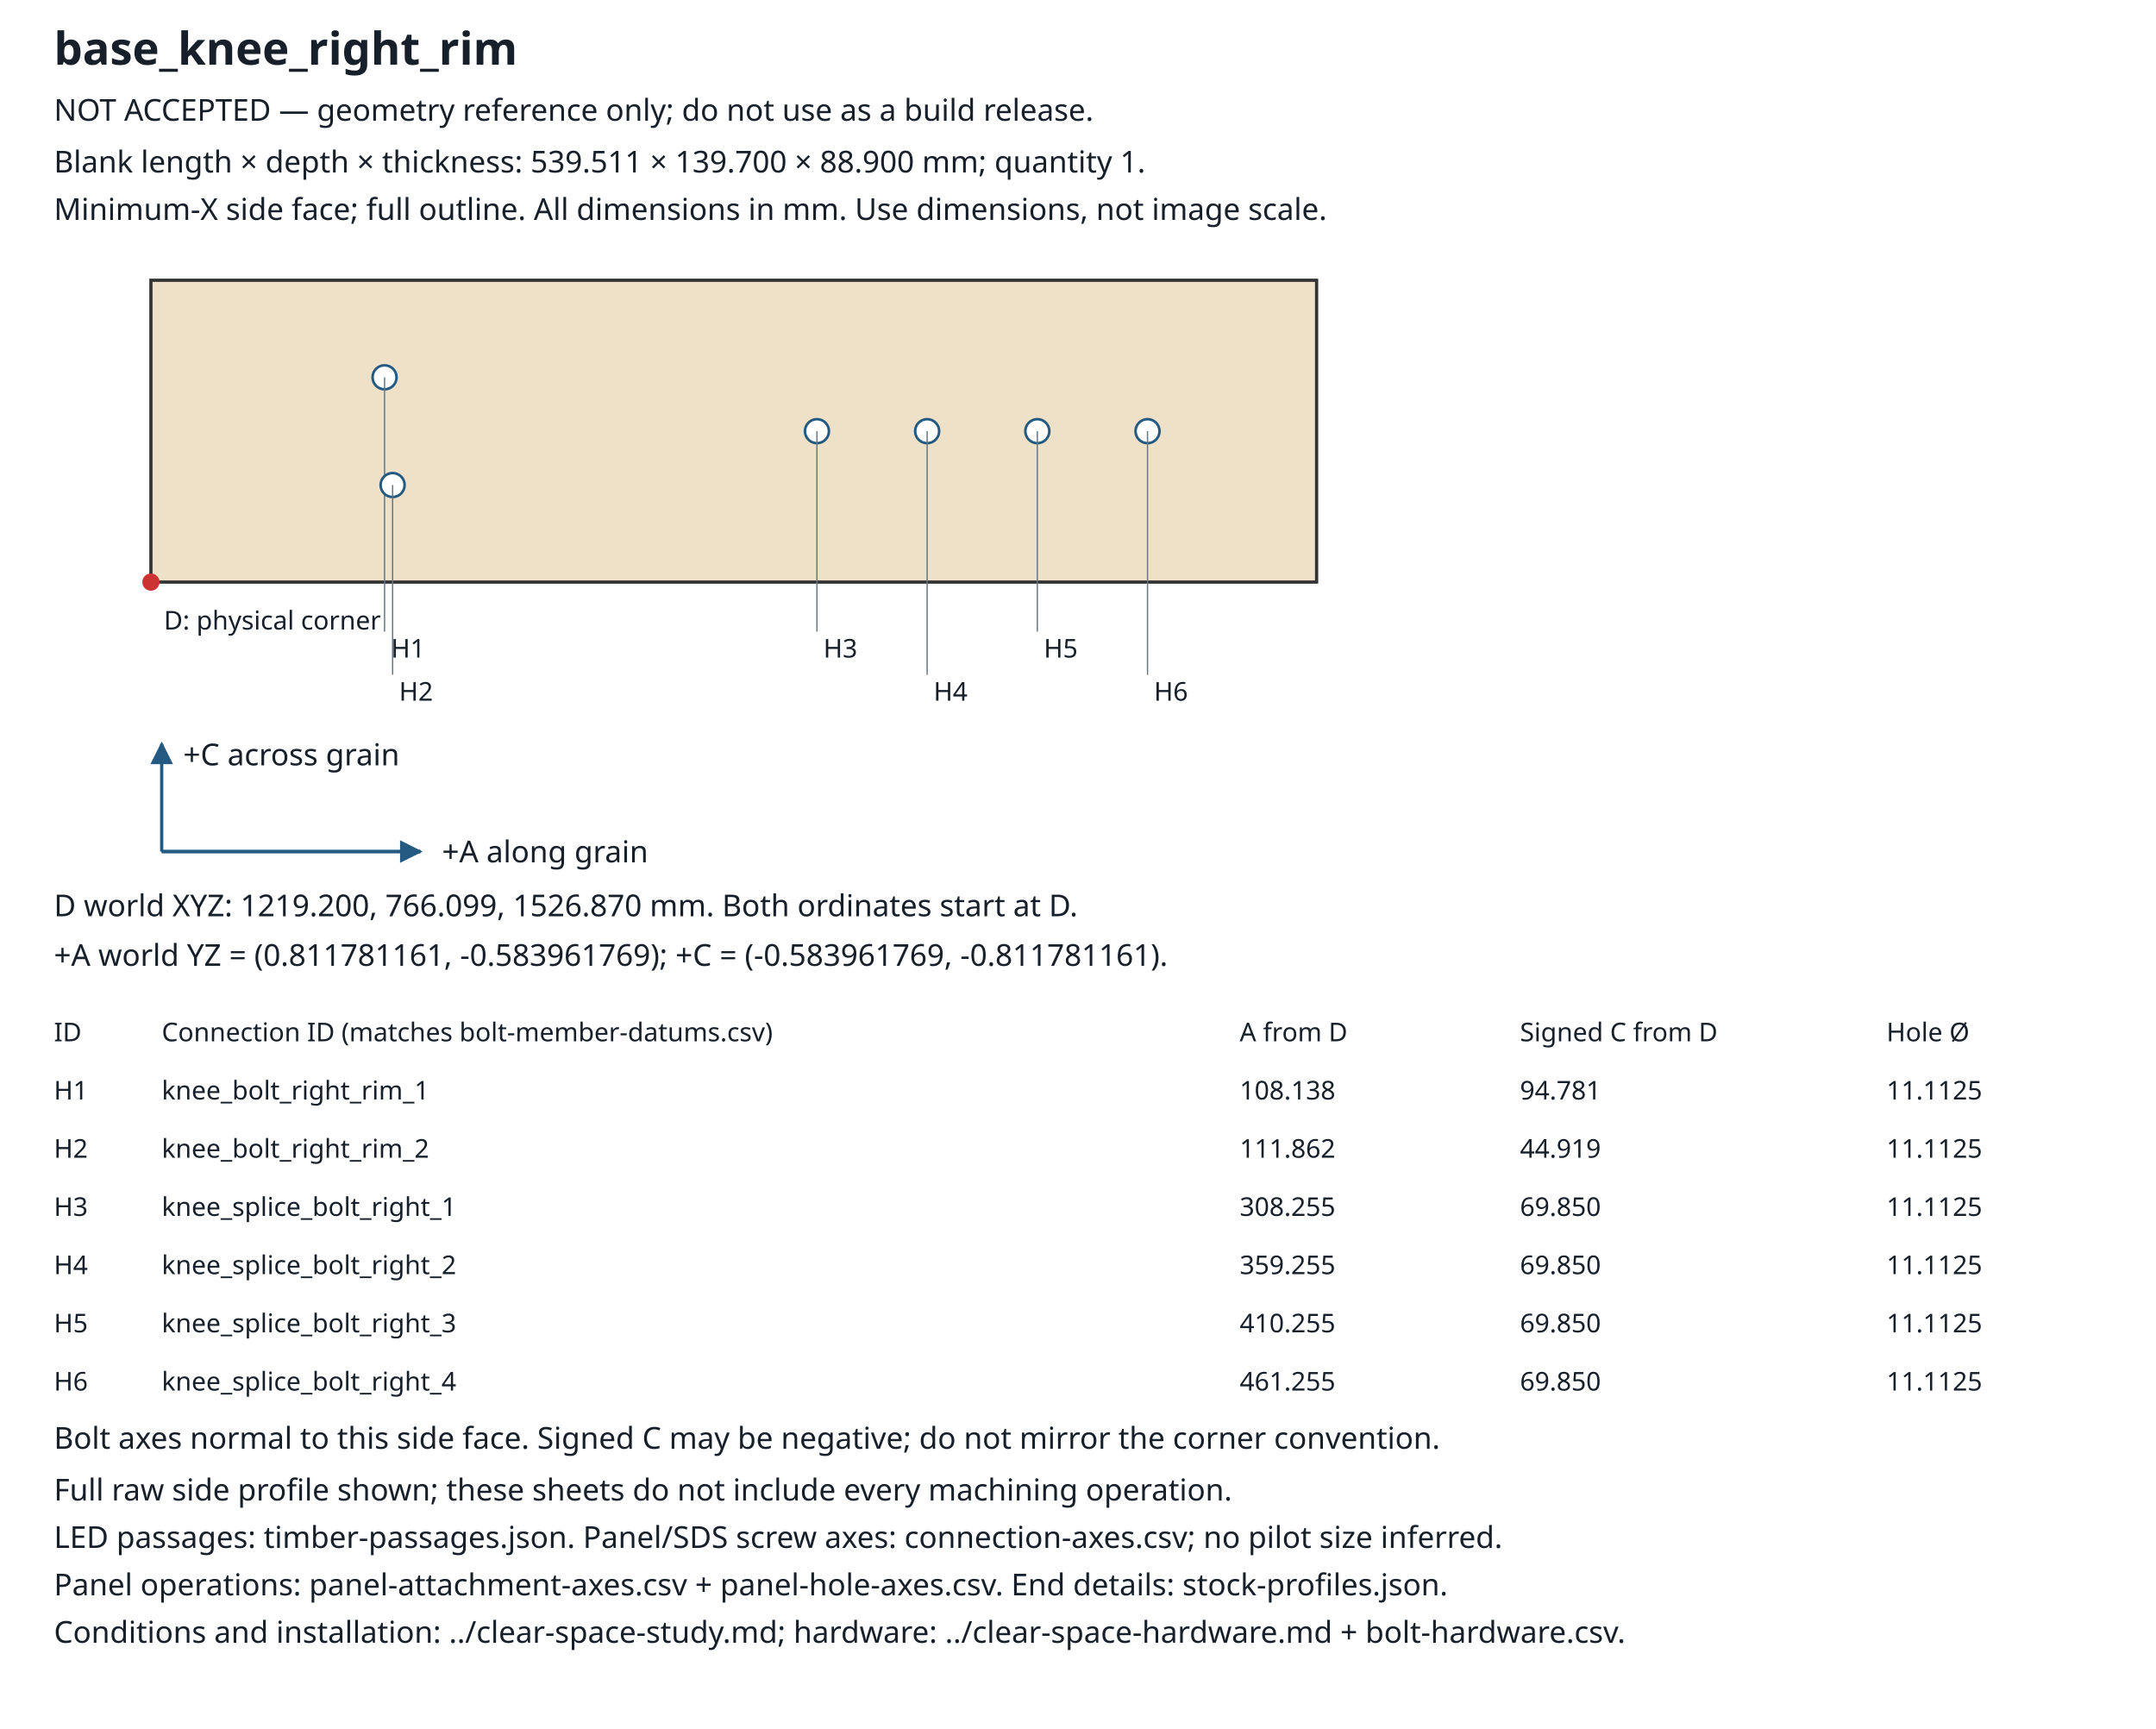
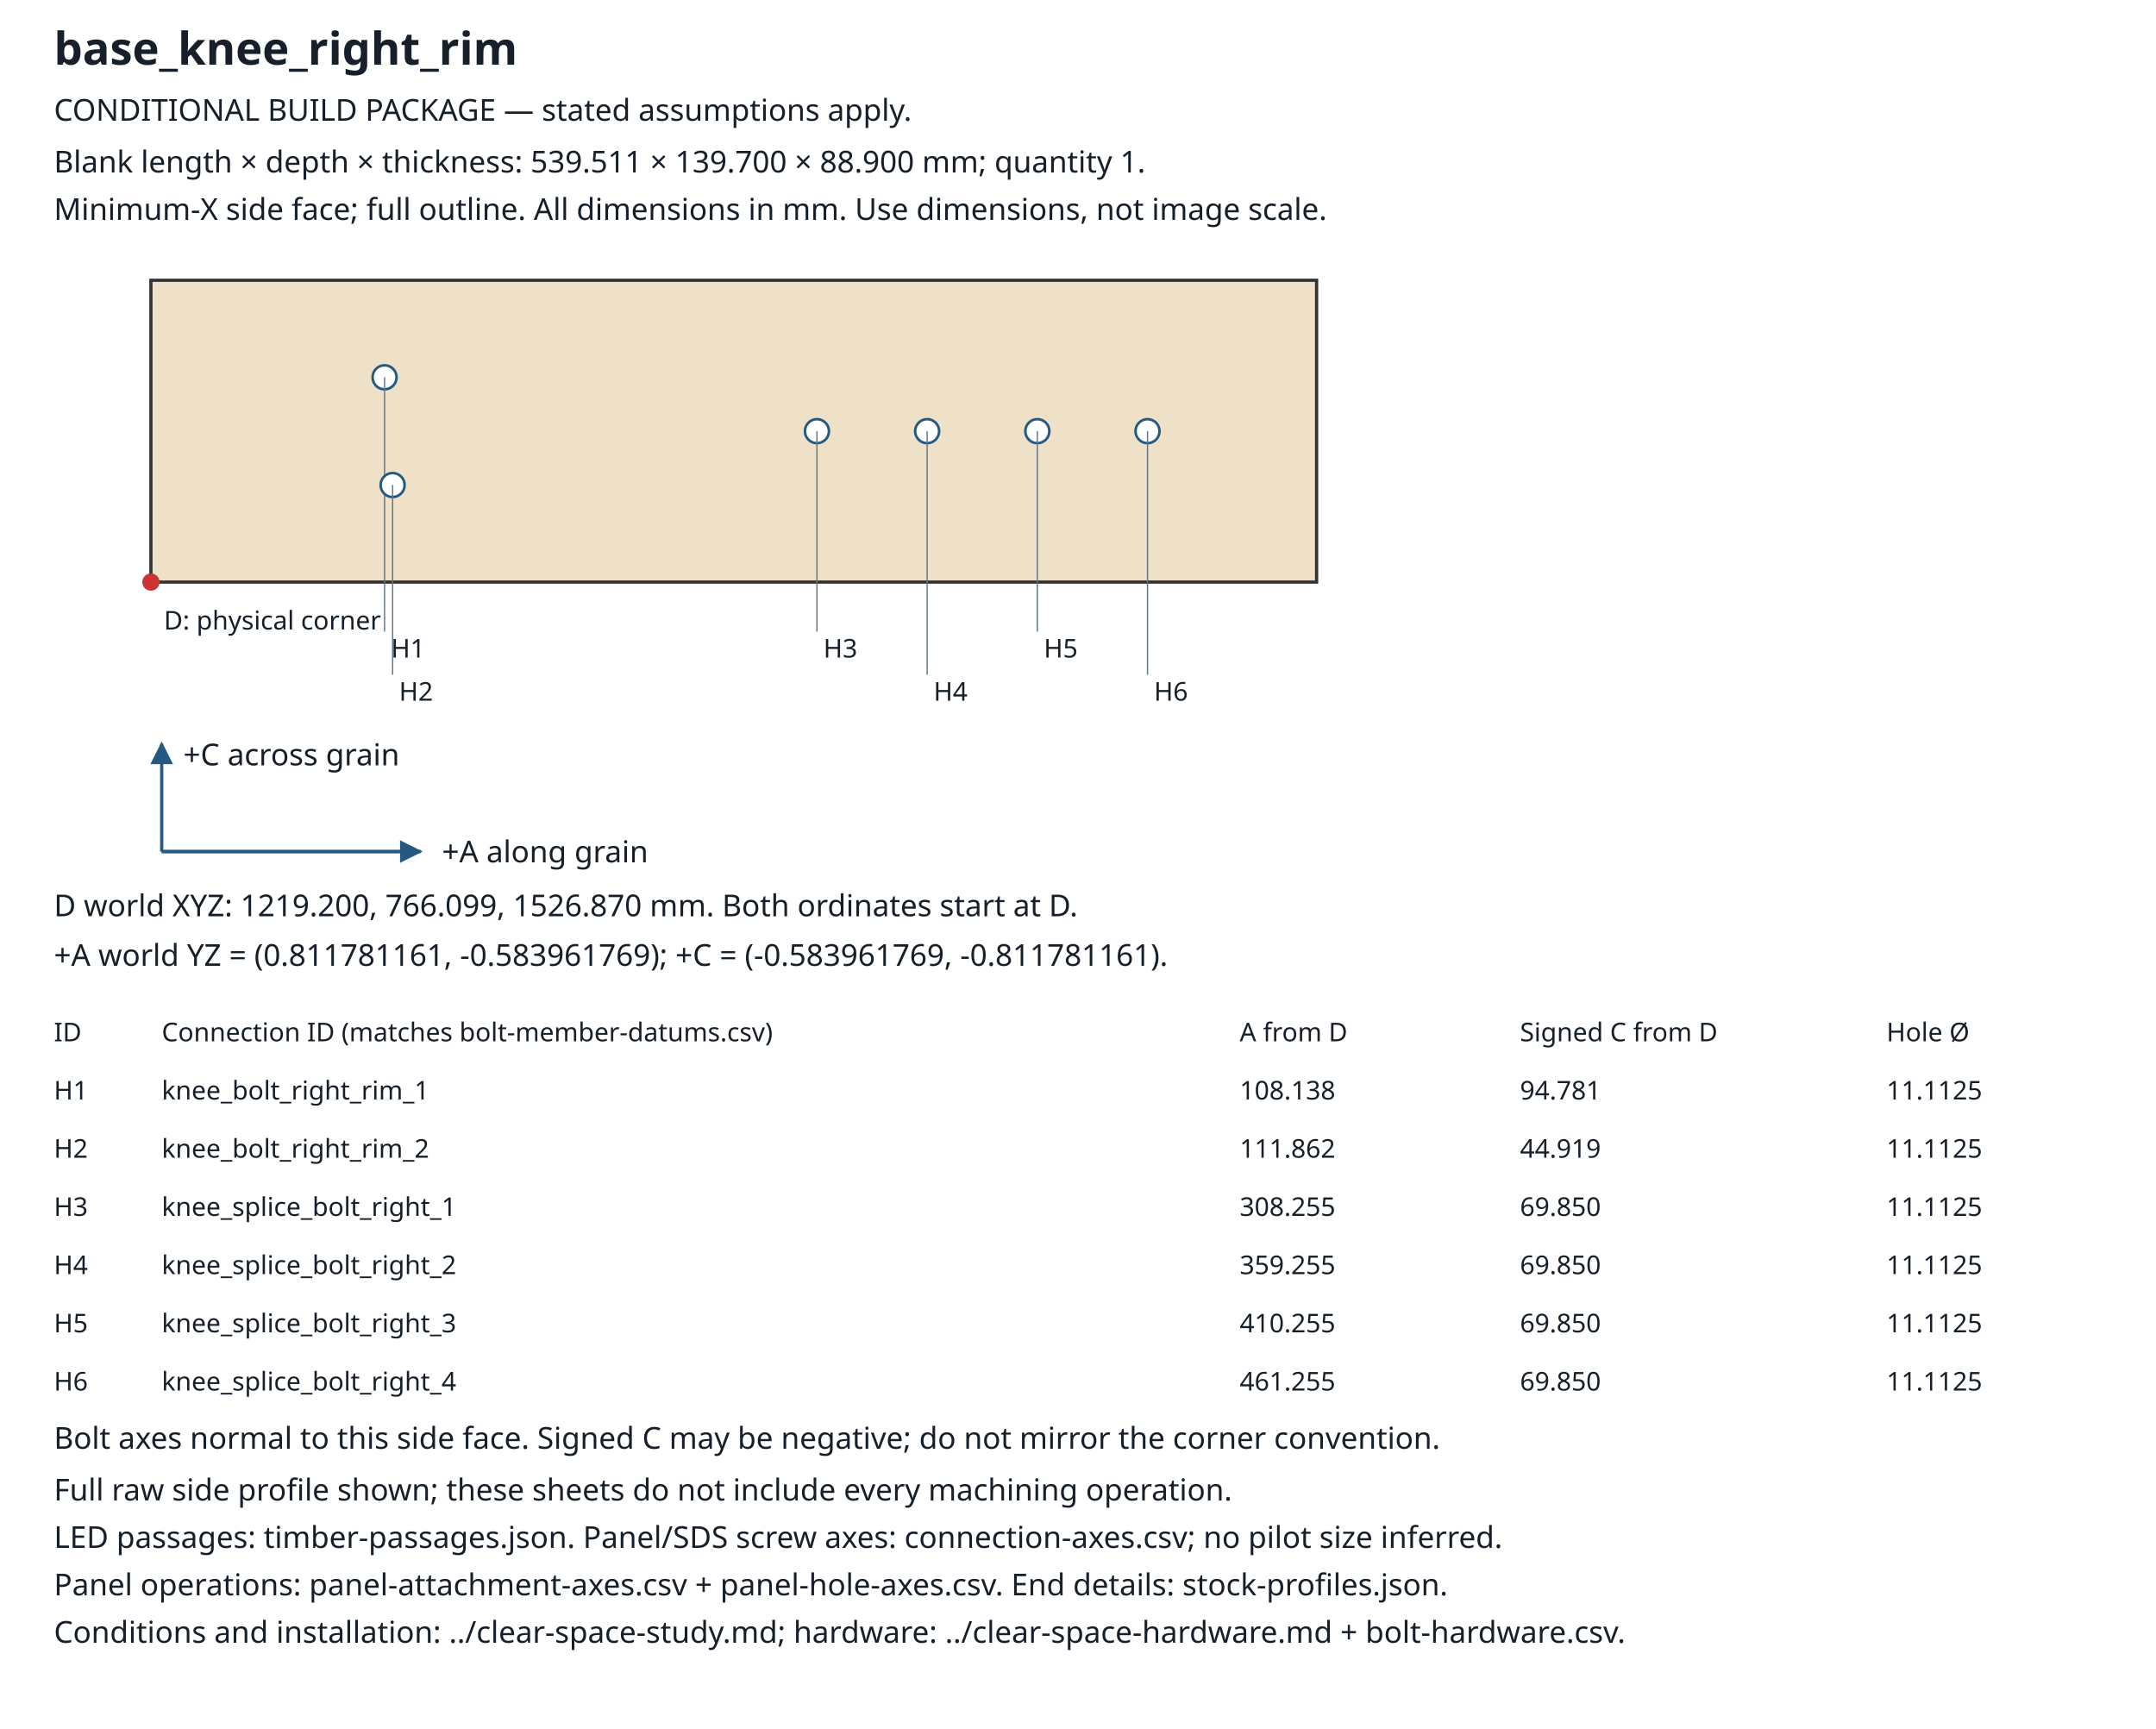
<svg xmlns="http://www.w3.org/2000/svg" width="1000" height="802" viewBox="0 0 1000 802">
  <rect width="100%" height="100%" fill="white" />
  <style>text{font-family:sans-serif;fill:#17202a;font-size:14px}.small{font-size:12px}.title{font-size:21px;font-weight:bold}</style>
  <defs>
    <marker id="arrow" viewBox="0 0 10 10" refX="9" refY="5" markerWidth="7" markerHeight="7" orient="auto-start-reverse">
      <path d="M0 0L10 5L0 10z" fill="#245a81" />
    </marker>
  </defs>
  <text x="25" y="30" class="title">base_knee_right_rim</text>
-   <text x="25" y="56" class="">NOT ACCEPTED — geometry reference only; do not use as a build release.</text>
+   <text x="25" y="56" class="">CONDITIONAL BUILD PACKAGE — stated assumptions apply.</text>
  <text x="25" y="80" class="">Blank length × depth × thickness: 539.511 × 139.700 × 88.900 mm; quantity 1.</text>
  <text x="25" y="102" class="">Minimum-X side face; full outline. All dimensions in mm. Use dimensions, not image scale.</text>
  <polygon points="70.000,270.000 610.670,270.000 610.670,130.000 70.000,130.000" fill="#eee1c7" stroke="#333" stroke-width="1.5" />
  <circle cx="70.0" cy="270.0" r="4" fill="#c33" />
  <text x="76.0" y="292.0" class="small">D: physical corner</text>
  <circle cx="178.371" cy="175.016" r="5.568" fill="white" stroke="#245a81" stroke-width="1.2" />
  <line x1="178.371" y1="175.016" x2="178.371" y2="293" stroke="#637785" stroke-width=".6" />
  <text x="181.371" y="305" class="small">H1</text>
  <circle cx="182.102" cy="224.984" r="5.568" fill="white" stroke="#245a81" stroke-width="1.2" />
  <line x1="182.102" y1="224.984" x2="182.102" y2="313" stroke="#637785" stroke-width=".6" />
  <text x="185.102" y="325" class="small">H2</text>
  <circle cx="378.917" cy="200.0" r="5.568" fill="white" stroke="#245a81" stroke-width="1.2" />
  <line x1="378.917" y1="200.0" x2="378.917" y2="293" stroke="#637785" stroke-width=".6" />
  <text x="381.917" y="305" class="small">H3</text>
  <circle cx="430.027" cy="200" r="5.568" fill="white" stroke="#245a81" stroke-width="1.2" />
  <line x1="430.027" y1="200" x2="430.027" y2="313" stroke="#637785" stroke-width=".6" />
  <text x="433.027" y="325" class="small">H4</text>
  <circle cx="481.136" cy="200" r="5.568" fill="white" stroke="#245a81" stroke-width="1.2" />
  <line x1="481.136" y1="200" x2="481.136" y2="293" stroke="#637785" stroke-width=".6" />
  <text x="484.136" y="305" class="small">H5</text>
  <circle cx="532.246" cy="200" r="5.568" fill="white" stroke="#245a81" stroke-width="1.2" />
  <line x1="532.246" y1="200" x2="532.246" y2="313" stroke="#637785" stroke-width=".6" />
  <text x="535.246" y="325" class="small">H6</text>
  <path d="M75 395H195M75 395V345" fill="none" stroke="#245a81" stroke-width="1.5" marker-end="url(#arrow)" />
  <path d="M75 395H195" fill="none" stroke="#245a81" stroke-width="1.5" marker-end="url(#arrow)" />
  <text x="205" y="400" class="">+A along grain</text>
  <text x="85" y="355" class="">+C across grain</text>
  <text x="25" y="425" class="">D world XYZ: 1219.200, 766.099, 1526.870 mm. Both ordinates start at D.</text>
  <text x="25" y="448" class="">+A world YZ = (0.811781161, -0.583961769); +C = (-0.583961769, -0.811781161).</text>
  <text x="25" y="483" class="small">ID</text>
  <text x="75" y="483" class="small">Connection ID (matches bolt-member-datums.csv)</text>
  <text x="575" y="483" class="small">A from D</text>
  <text x="705" y="483" class="small">Signed C from D</text>
  <text x="875" y="483" class="small">Hole Ø</text>
  <text x="25" y="510" class="small">H1</text>
  <text x="75" y="510" class="small">knee_bolt_right_rim_1</text>
  <text x="575" y="510" class="small">108.138</text>
  <text x="705" y="510" class="small">94.781</text>
  <text x="875" y="510" class="small">11.1125</text>
  <text x="25" y="537" class="small">H2</text>
  <text x="75" y="537" class="small">knee_bolt_right_rim_2</text>
  <text x="575" y="537" class="small">111.862</text>
  <text x="705" y="537" class="small">44.919</text>
  <text x="875" y="537" class="small">11.1125</text>
  <text x="25" y="564" class="small">H3</text>
  <text x="75" y="564" class="small">knee_splice_bolt_right_1</text>
  <text x="575" y="564" class="small">308.255</text>
  <text x="705" y="564" class="small">69.850</text>
  <text x="875" y="564" class="small">11.1125</text>
  <text x="25" y="591" class="small">H4</text>
  <text x="75" y="591" class="small">knee_splice_bolt_right_2</text>
  <text x="575" y="591" class="small">359.255</text>
  <text x="705" y="591" class="small">69.850</text>
  <text x="875" y="591" class="small">11.1125</text>
  <text x="25" y="618" class="small">H5</text>
  <text x="75" y="618" class="small">knee_splice_bolt_right_3</text>
  <text x="575" y="618" class="small">410.255</text>
  <text x="705" y="618" class="small">69.850</text>
  <text x="875" y="618" class="small">11.1125</text>
  <text x="25" y="645" class="small">H6</text>
  <text x="75" y="645" class="small">knee_splice_bolt_right_4</text>
  <text x="575" y="645" class="small">461.255</text>
  <text x="705" y="645" class="small">69.850</text>
  <text x="875" y="645" class="small">11.1125</text>
  <text x="25" y="672" class="">Bolt axes normal to this side face. Signed C may be negative; do not mirror the corner convention.</text>
  <text x="25" y="696" class="">Full raw side profile shown; these sheets do not include every machining operation.</text>
  <text x="25" y="718" class="">LED passages: timber-passages.json. Panel/SDS screw axes: connection-axes.csv; no pilot size inferred.</text>
  <text x="25" y="740" class="">Panel operations: panel-attachment-axes.csv + panel-hole-axes.csv. End details: stock-profiles.json.</text>
  <text x="25" y="762" class="">Conditions and installation: ../clear-space-study.md; hardware: ../clear-space-hardware.md + bolt-hardware.csv.</text>
</svg>
